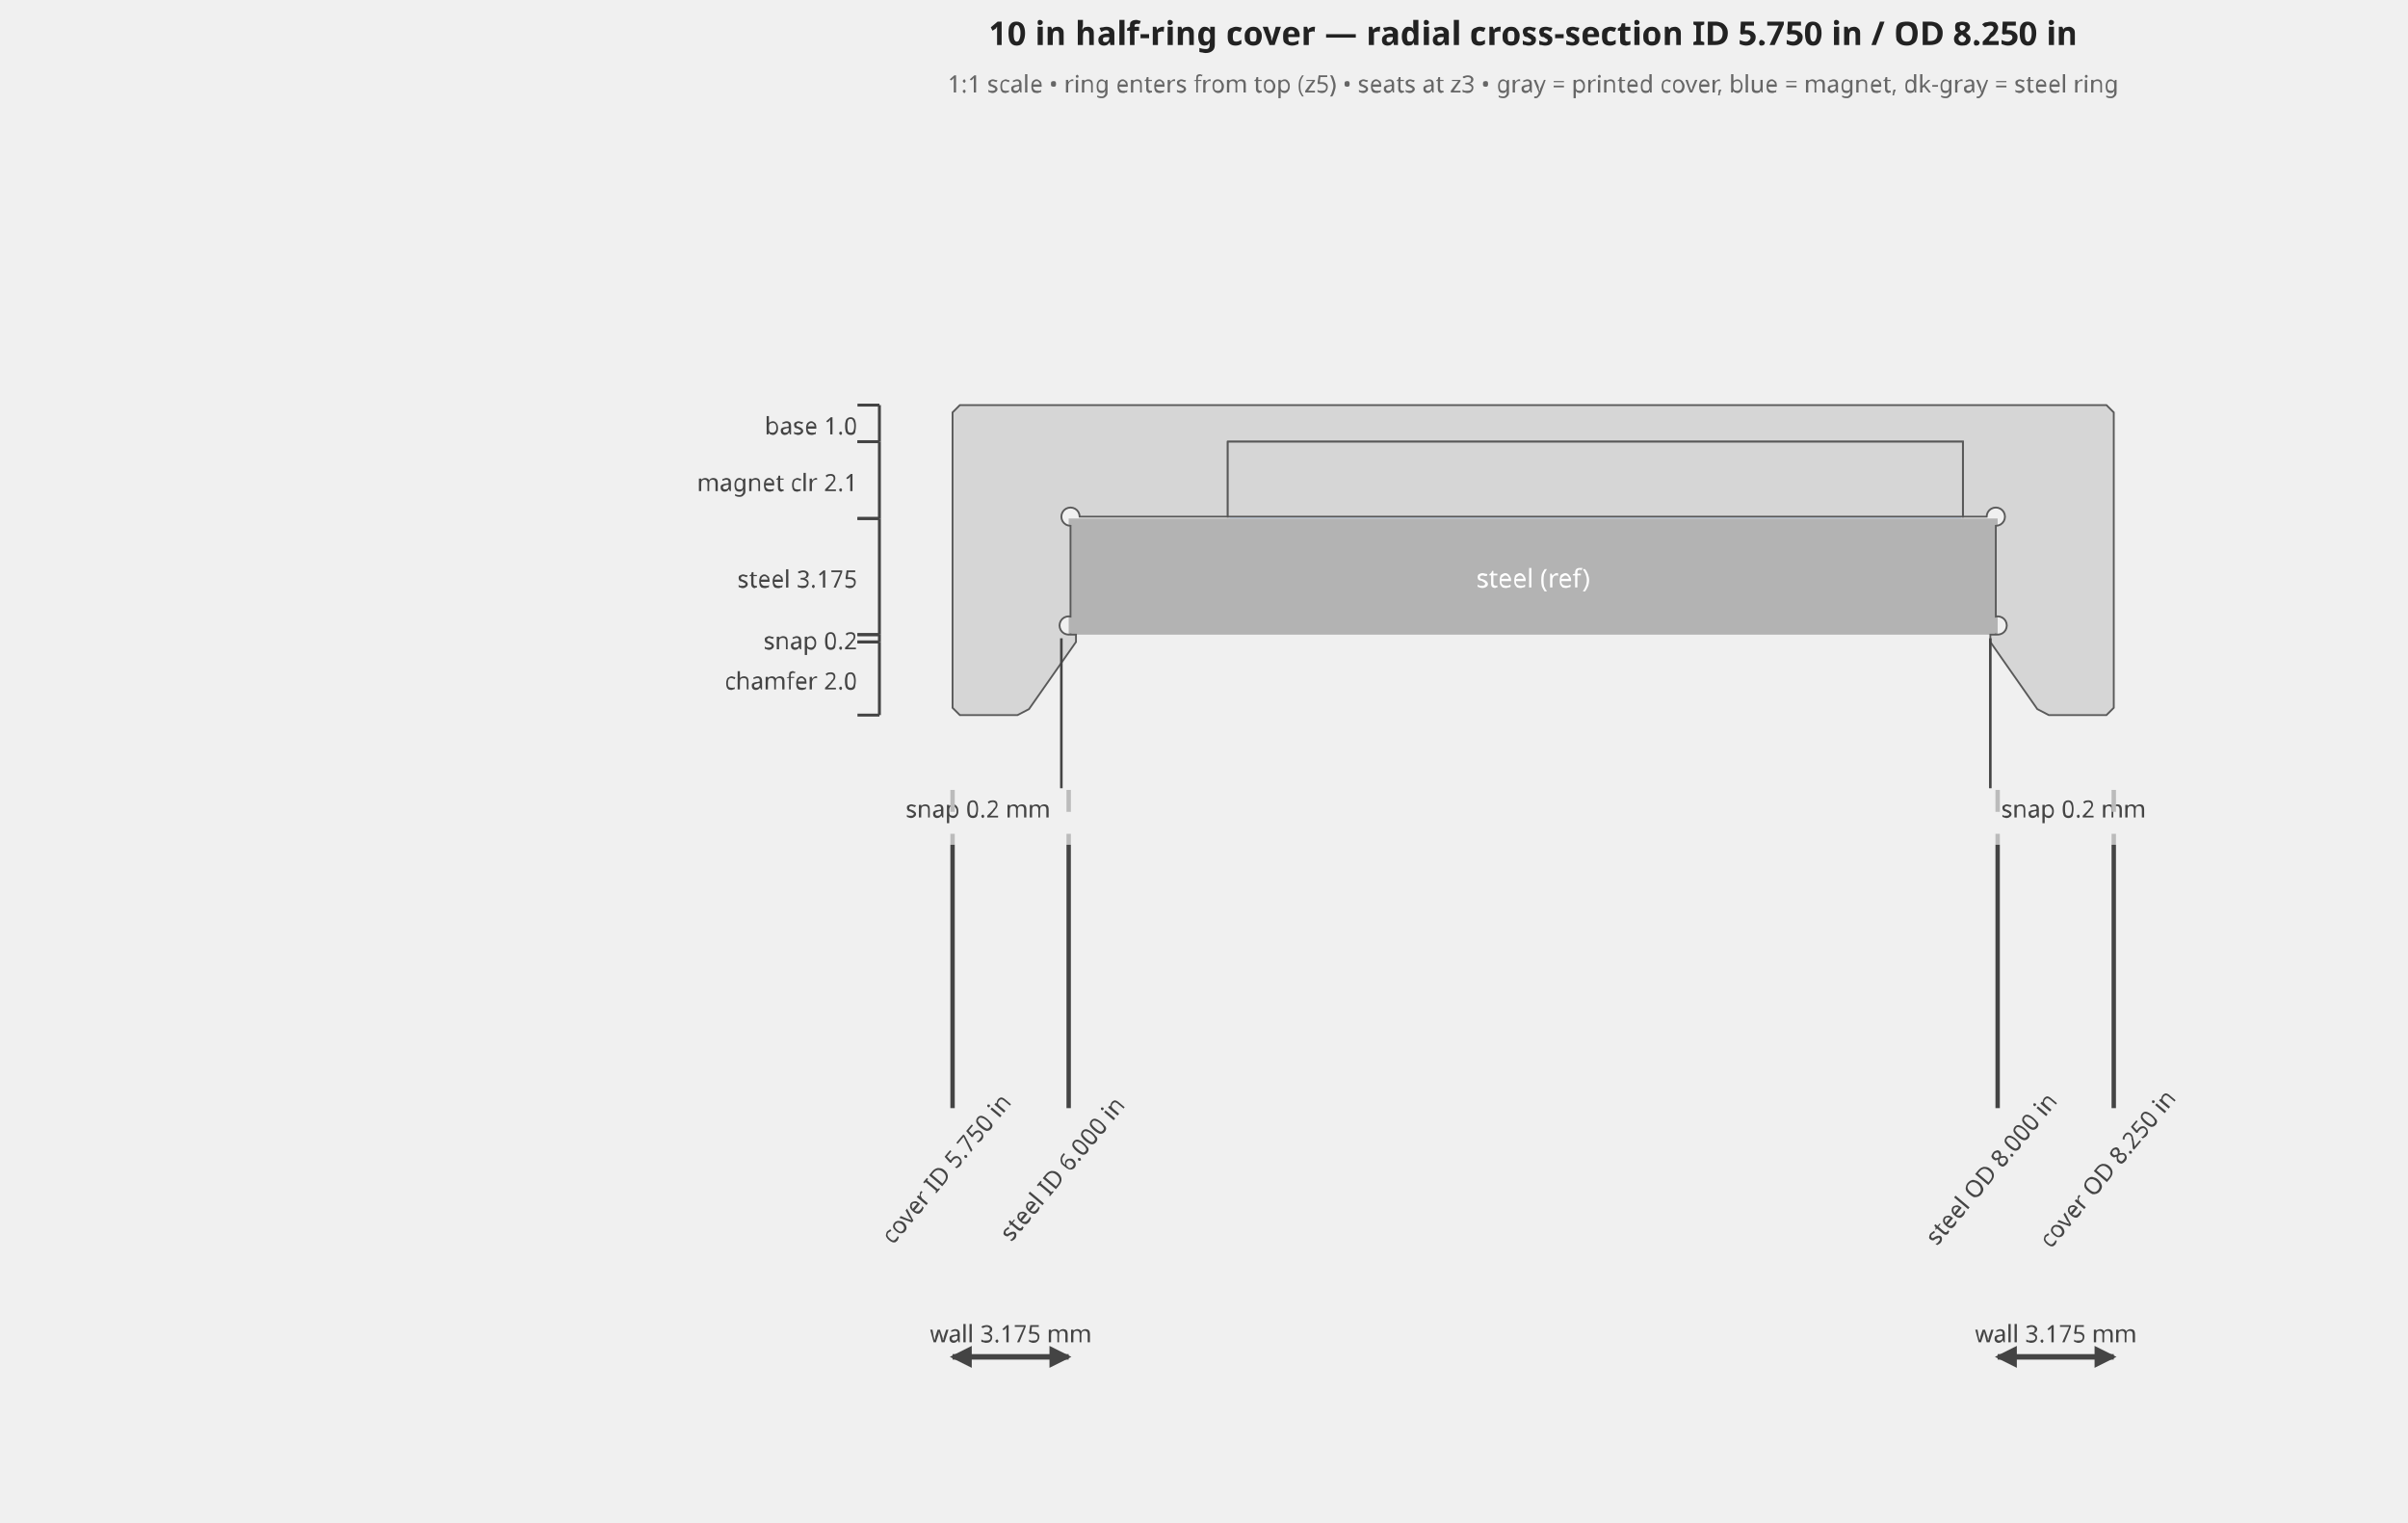
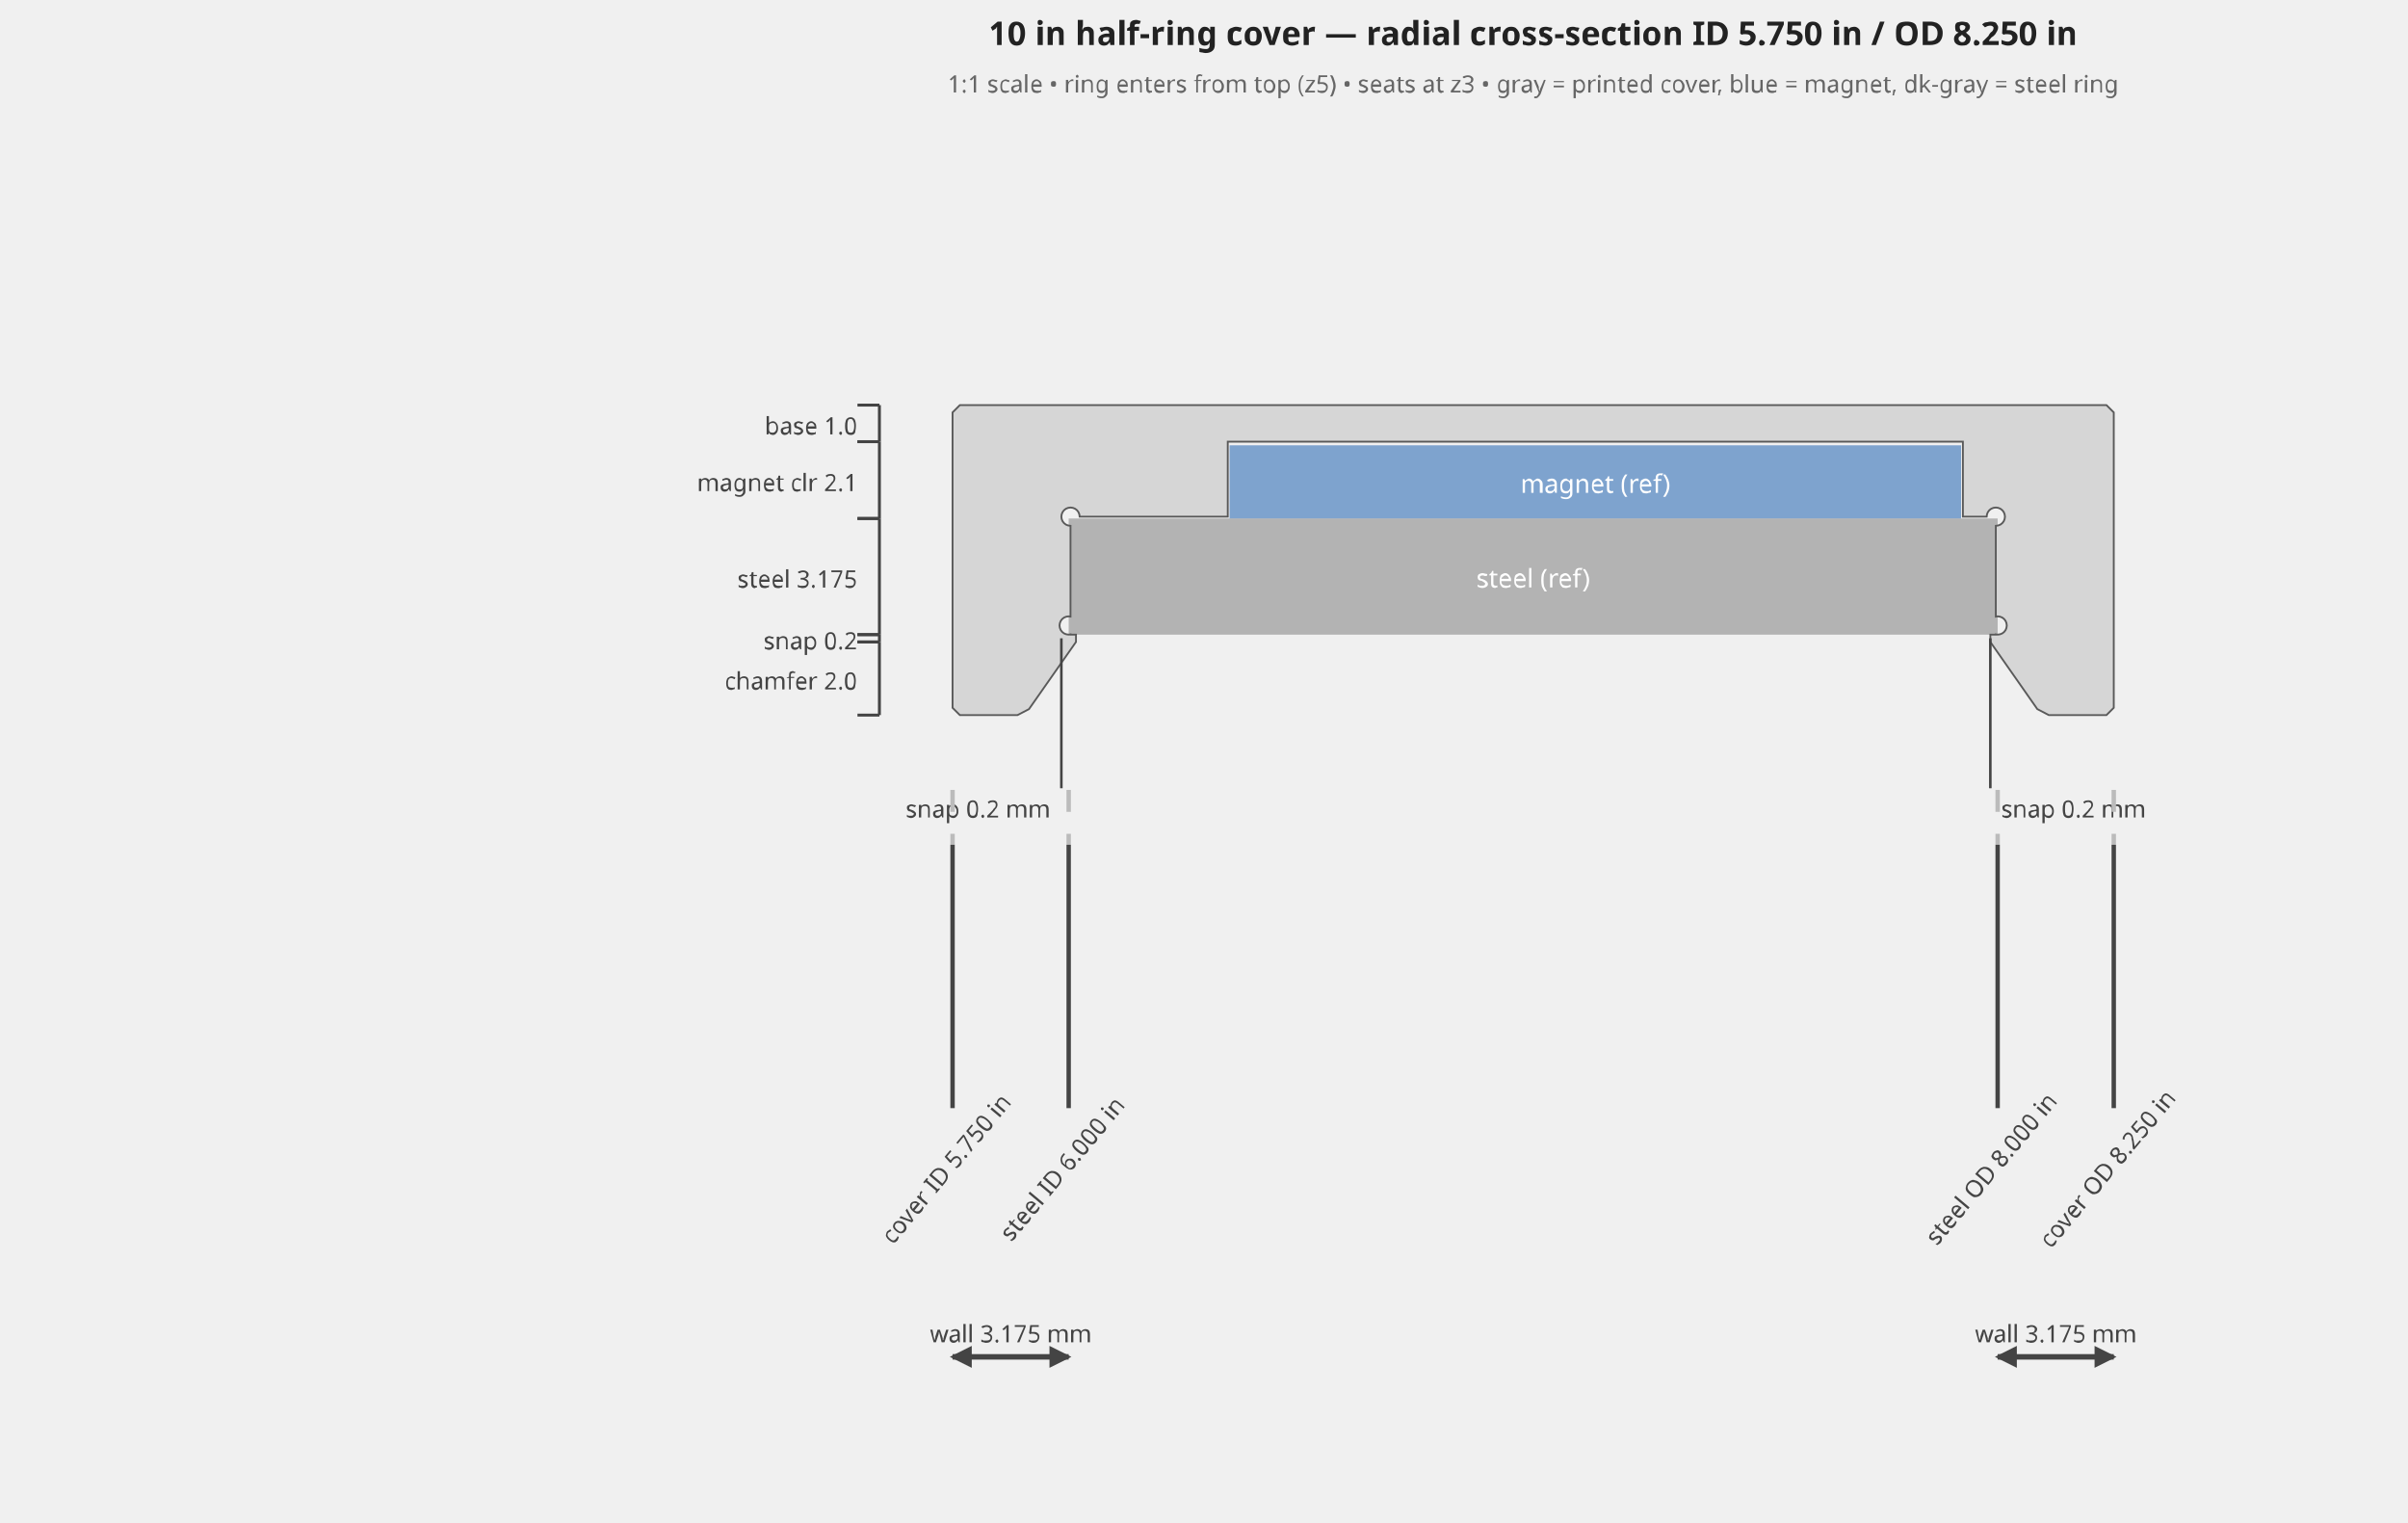
<svg xmlns="http://www.w3.org/2000/svg" width="65.8mm" height="41.6mm" viewBox="46.980 -11.045 65.840 41.565">
  <defs>
    <marker id="a1" markerWidth="4" markerHeight="4" refX="3.5" refY="2" orient="auto">
      <path d="M0,0 L4,2 L0,4 Z" fill="#444" />
    </marker>
    <marker id="a2" markerWidth="4" markerHeight="4" refX="0.5" refY="2" orient="auto">
      <path d="M4,0 L0,2 L4,4 Z" fill="#444" />
    </marker>
  </defs>
  <text x="88.900" y="-9.845" text-anchor="middle" font-family="sans-serif" font-size="0.9" font-weight="bold" fill="#222">10 in half-ring cover — radial cross-section  ID 5.750 in / OD 8.250 in</text>
  <text x="88.900" y="-8.545" text-anchor="middle" font-family="sans-serif" font-size="0.65" font-weight="normal" fill="#666">1:1 scale • ring enters from top (z5) • seats at z3 • gray = printed cover, blue = magnet, dk-gray = steel ring</text>
-   <rect x="80.600" y="1.000" width="20.000" height="2.100" fill="#4a90e2" fill-opacity="0.2" stroke="none" />
-   <rect x="80.600" y="1.000" width="20.000" height="2.000" fill="#2e6bb0" fill-opacity="0.5" stroke="none" />
+   <rect x="80.600" y="1.100" width="20.000" height="2.000" fill="#4a90e2" fill-opacity="0.2" stroke="none" />
+   <rect x="80.600" y="1.100" width="20.000" height="2.000" fill="#2e6bb0" fill-opacity="0.5" stroke="none" />
  <rect x="76.200" y="3.100" width="25.400" height="3.175" fill="#777" fill-opacity="0.5" stroke="none" />
  <text x="88.900" y="4.987" text-anchor="middle" font-family="sans-serif" font-size="0.7" font-weight="normal" fill="white">steel (ref)</text>
-   <text x="90.600" y="2.300" text-anchor="middle" font-family="sans-serif" font-size="0.7" font-weight="normal" fill="white">magnet (ref)</text>
+   <text x="90.600" y="2.400" text-anchor="middle" font-family="sans-serif" font-size="0.7" font-weight="normal" fill="white">magnet (ref)</text>
  <g transform="scale(1,-1)" stroke-linecap="round">
    <g fill="rgb(214,214,214)" stroke="rgb(89,89,89)" stroke-width="0.05" id="cover">
      <path d="M 104.575,0.0 L 73.225,0.0 L 73.025,-0.2 L 73.025,-8.275 L 73.225,-8.475 L 74.8,-8.475 L 75.115,-8.311 Q 75.752,-7.401 76.4,-6.475 L 76.4,-6.275 L 76.25,-6.275 L 76.25,-6.268 L 76.2,-6.275 L 76.135,-6.266 L 76.075,-6.242 L 76.023,-6.202 L 75.983,-6.15 L 75.959,-6.09 L 75.95,-6.025 L 75.959,-5.96 L 75.983,-5.9 L 76.023,-5.848 L 76.075,-5.808 L 76.135,-5.784 L 76.2,-5.775 L 76.25,-5.782 L 76.25,-3.3 L 76.185,-3.291 L 76.125,-3.267 L 76.073,-3.227 L 76.033,-3.175 L 76.009,-3.115 L 76.0,-3.05 L 76.009,-2.985 L 76.033,-2.925 L 76.073,-2.873 L 76.125,-2.833 L 76.185,-2.809 L 76.25,-2.8 L 76.315,-2.809 L 76.375,-2.833 L 76.427,-2.873 L 76.467,-2.925 L 76.491,-2.985 L 76.5,-3.05 L 80.55,-3.05 L 80.55,-1.0 L 100.65,-1.0 L 100.65,-3.05 L 101.3,-3.05 L 101.309,-2.985 L 101.333,-2.925 L 101.373,-2.873 L 101.425,-2.833 L 101.485,-2.809 L 101.55,-2.8 L 101.615,-2.809 L 101.675,-2.833 L 101.727,-2.873 L 101.767,-2.925 L 101.791,-2.985 L 101.8,-3.05 L 101.791,-3.115 L 101.767,-3.175 L 101.727,-3.227 L 101.675,-3.267 L 101.615,-3.291 L 101.55,-3.3 L 101.55,-5.782 L 101.6,-5.775 L 101.665,-5.784 L 101.725,-5.808 L 101.777,-5.848 L 101.817,-5.9 L 101.841,-5.96 L 101.85,-6.025 L 101.841,-6.09 L 101.817,-6.15 L 101.777,-6.202 L 101.725,-6.242 L 101.665,-6.266 L 101.6,-6.275 L 101.55,-6.268 L 101.55,-6.275 L 101.4,-6.275 L 101.4,-6.475 Q 102.039,-7.387 102.685,-8.311 L 103.0,-8.475 L 104.575,-8.475 L 104.775,-8.275 L 104.775,-0.2 L 104.575,0.0" />
-       <path d="M 80.55,-1.0 L 80.55,-3.05 L 100.65,-3.05 L 100.65,-1.0 L 80.55,-1.0" />
    </g>
  </g>
  <line x1="70.425" y1="0.000" x2="71.025" y2="0.000" stroke="#444" stroke-width="0.08" />
  <line x1="70.425" y1="1.000" x2="71.025" y2="1.000" stroke="#444" stroke-width="0.08" />
  <line x1="71.025" y1="0.000" x2="71.025" y2="1.000" stroke="#444" stroke-width="0.08" />
  <text x="70.425" y="0.800" text-anchor="end" font-family="sans-serif" font-size="0.65" font-weight="normal" fill="#444">base 1.0</text>
  <line x1="70.425" y1="1.000" x2="71.025" y2="1.000" stroke="#444" stroke-width="0.08" />
  <line x1="70.425" y1="3.100" x2="71.025" y2="3.100" stroke="#444" stroke-width="0.08" />
  <line x1="71.025" y1="1.000" x2="71.025" y2="3.100" stroke="#444" stroke-width="0.08" />
  <text x="70.425" y="2.350" text-anchor="end" font-family="sans-serif" font-size="0.65" font-weight="normal" fill="#444">magnet clr 2.1</text>
  <line x1="70.425" y1="3.100" x2="71.025" y2="3.100" stroke="#444" stroke-width="0.08" />
  <line x1="70.425" y1="6.275" x2="71.025" y2="6.275" stroke="#444" stroke-width="0.08" />
  <line x1="71.025" y1="3.100" x2="71.025" y2="6.275" stroke="#444" stroke-width="0.08" />
  <text x="70.425" y="4.987" text-anchor="end" font-family="sans-serif" font-size="0.65" font-weight="normal" fill="#444">steel 3.175</text>
  <line x1="70.425" y1="6.275" x2="71.025" y2="6.275" stroke="#444" stroke-width="0.08" />
  <line x1="70.425" y1="6.475" x2="71.025" y2="6.475" stroke="#444" stroke-width="0.08" />
  <line x1="71.025" y1="6.275" x2="71.025" y2="6.475" stroke="#444" stroke-width="0.08" />
  <text x="70.425" y="6.675" text-anchor="end" font-family="sans-serif" font-size="0.65" font-weight="normal" fill="#444">snap 0.2</text>
  <line x1="70.425" y1="6.475" x2="71.025" y2="6.475" stroke="#444" stroke-width="0.08" />
  <line x1="70.425" y1="8.475" x2="71.025" y2="8.475" stroke="#444" stroke-width="0.08" />
  <line x1="71.025" y1="6.475" x2="71.025" y2="8.475" stroke="#444" stroke-width="0.08" />
  <text x="70.425" y="7.775" text-anchor="end" font-family="sans-serif" font-size="0.65" font-weight="normal" fill="#444">chamfer 2.0</text>
  <line x1="76.000" y1="6.375" x2="76.000" y2="10.475" stroke="#444" stroke-width="0.07" />
  <text x="75.700" y="11.275" text-anchor="end" font-family="sans-serif" font-size="0.65" font-weight="normal" fill="#444">snap 0.2 mm</text>
  <line x1="101.400" y1="6.375" x2="101.400" y2="10.475" stroke="#444" stroke-width="0.07" />
  <text x="101.700" y="11.275" text-anchor="start" font-family="sans-serif" font-size="0.65" font-weight="normal" fill="#444">snap 0.2 mm</text>
  <line x1="73.025" y1="10.520" x2="73.025" y2="12.020" stroke="#bbb" stroke-width="0.12" stroke-dasharray="0.6,0.6" />
  <line x1="73.025" y1="12.020" x2="73.025" y2="19.220" stroke="#444" stroke-width="0.12" />
  <text x="73.025" y="21.020" text-anchor="middle" font-family="sans-serif" font-size="0.65" font-weight="normal" fill="#444" transform="rotate(-50,73.025,21.020)">cover ID 5.750 in</text>
  <line x1="76.200" y1="10.520" x2="76.200" y2="12.020" stroke="#bbb" stroke-width="0.12" stroke-dasharray="0.6,0.6" />
  <line x1="76.200" y1="12.020" x2="76.200" y2="19.220" stroke="#444" stroke-width="0.12" />
  <text x="76.200" y="21.020" text-anchor="middle" font-family="sans-serif" font-size="0.65" font-weight="normal" fill="#444" transform="rotate(-50,76.200,21.020)">steel ID 6.000 in</text>
  <line x1="101.600" y1="10.520" x2="101.600" y2="12.020" stroke="#bbb" stroke-width="0.12" stroke-dasharray="0.6,0.6" />
  <line x1="101.600" y1="12.020" x2="101.600" y2="19.220" stroke="#444" stroke-width="0.12" />
  <text x="101.600" y="21.020" text-anchor="middle" font-family="sans-serif" font-size="0.65" font-weight="normal" fill="#444" transform="rotate(-50,101.600,21.020)">steel OD 8.000 in</text>
  <line x1="104.775" y1="10.520" x2="104.775" y2="12.020" stroke="#bbb" stroke-width="0.12" stroke-dasharray="0.6,0.6" />
  <line x1="104.775" y1="12.020" x2="104.775" y2="19.220" stroke="#444" stroke-width="0.12" />
  <text x="104.775" y="21.020" text-anchor="middle" font-family="sans-serif" font-size="0.65" font-weight="normal" fill="#444" transform="rotate(-50,104.775,21.020)">cover OD 8.250 in</text>
  <line x1="73.025" y1="26.020" x2="76.200" y2="26.020" stroke="#444" stroke-width="0.15" marker-start="url(#a2)" marker-end="url(#a1)" />
  <text x="74.612" y="25.620" text-anchor="middle" font-family="sans-serif" font-size="0.65" font-weight="normal" fill="#444">wall 3.175 mm</text>
  <line x1="101.600" y1="26.020" x2="104.775" y2="26.020" stroke="#444" stroke-width="0.15" marker-start="url(#a2)" marker-end="url(#a1)" />
  <text x="103.188" y="25.620" text-anchor="middle" font-family="sans-serif" font-size="0.65" font-weight="normal" fill="#444">wall 3.175 mm</text>
</svg>
